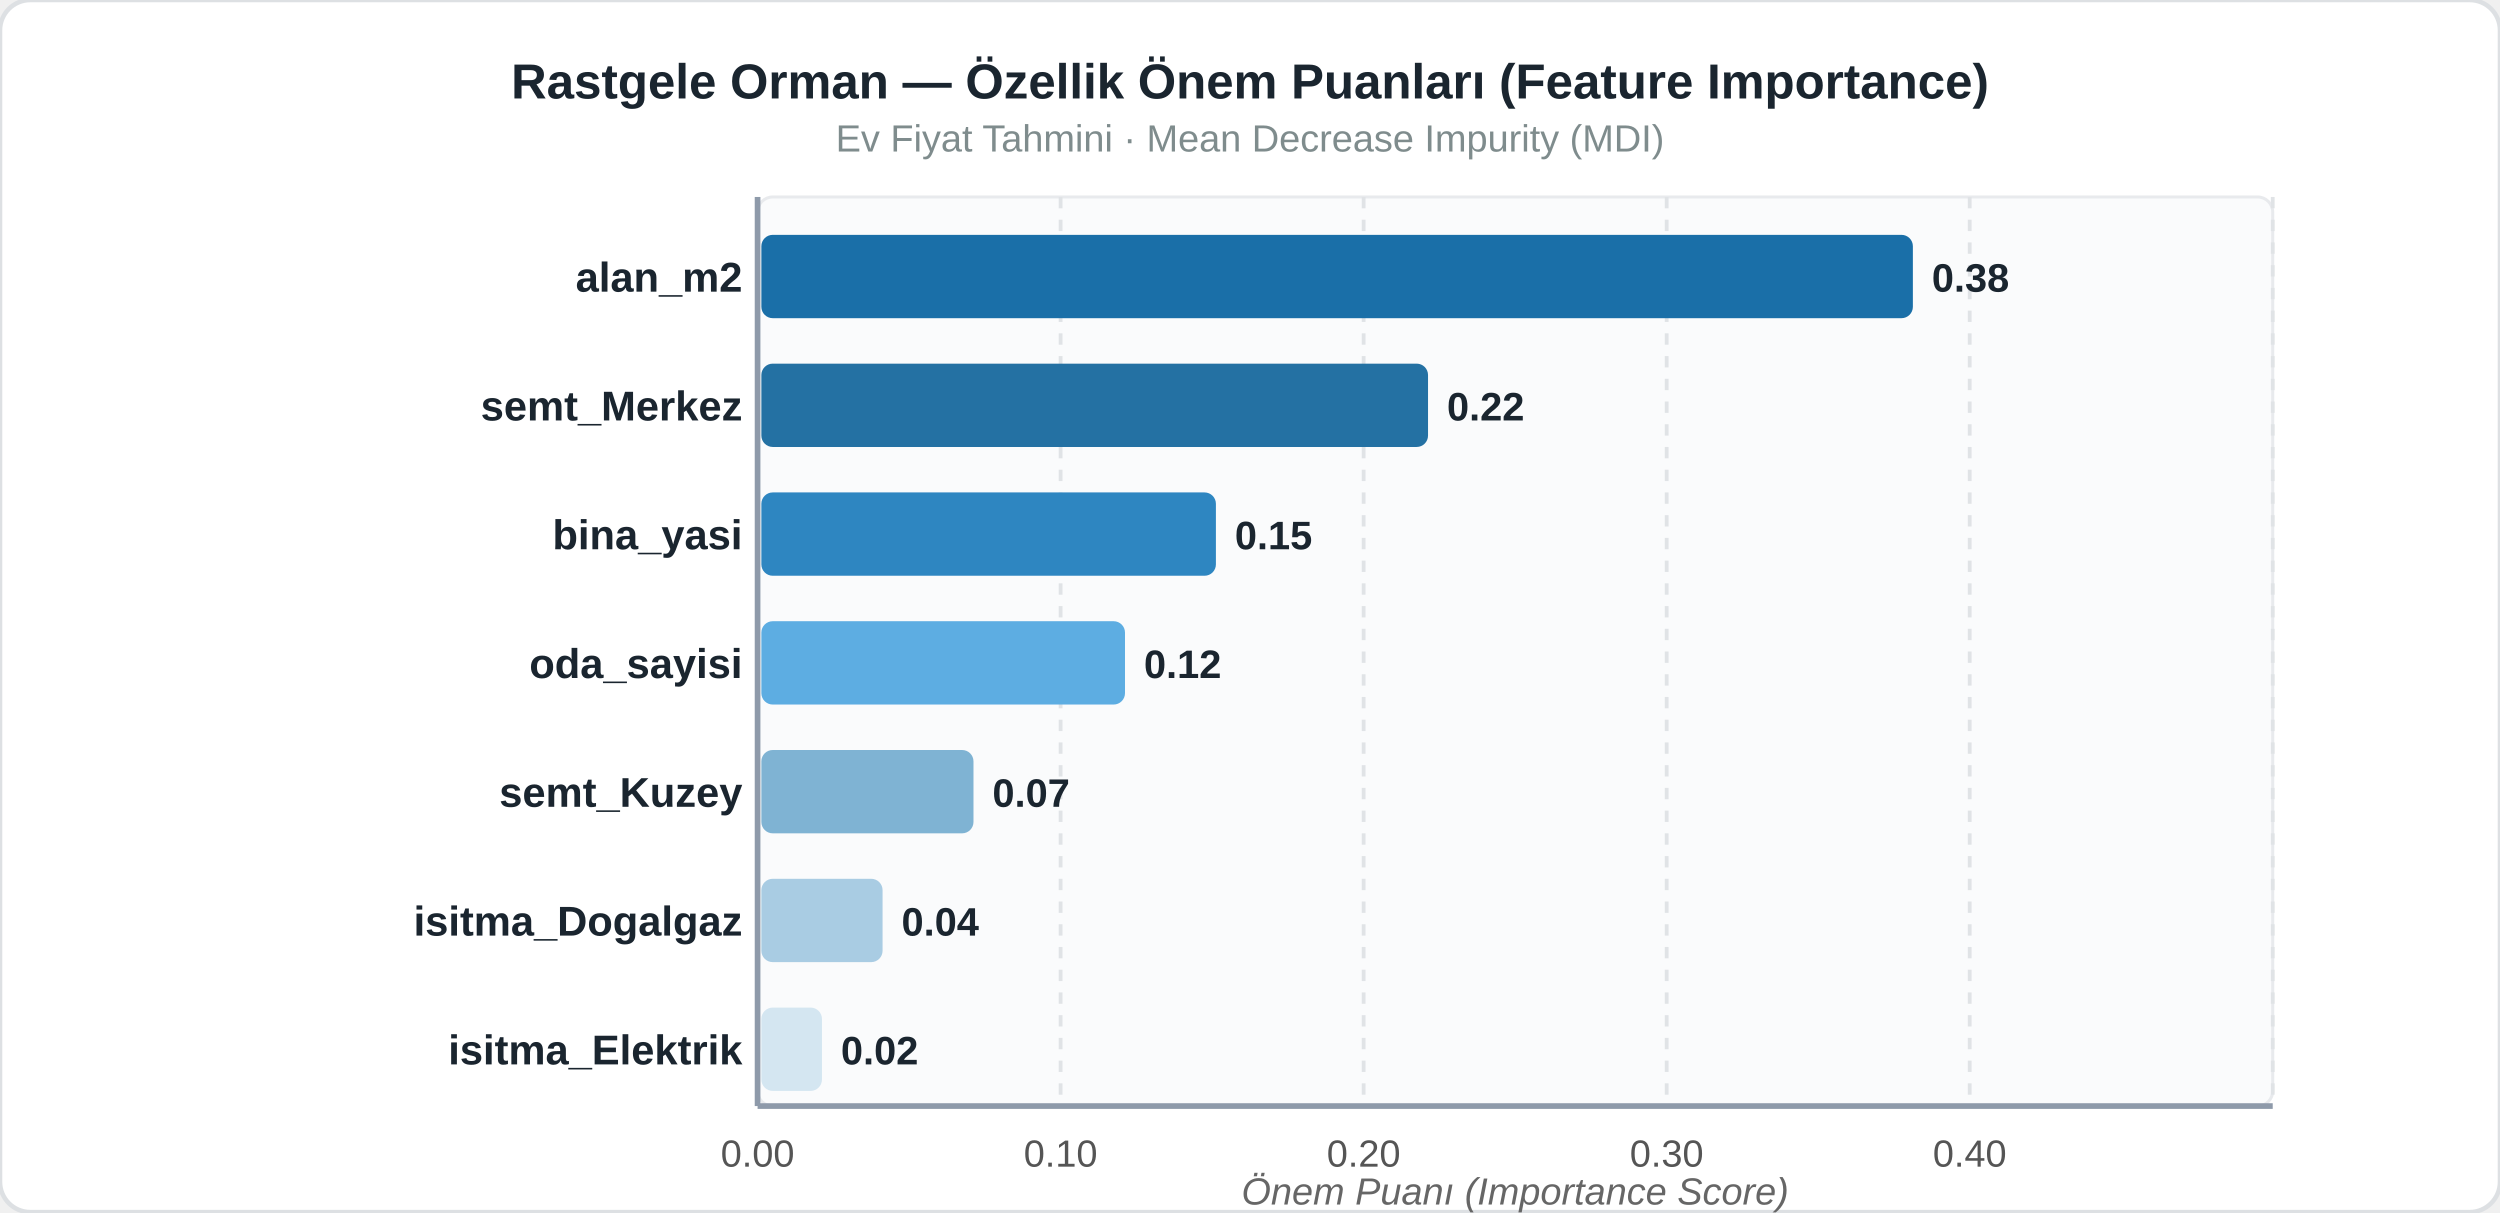
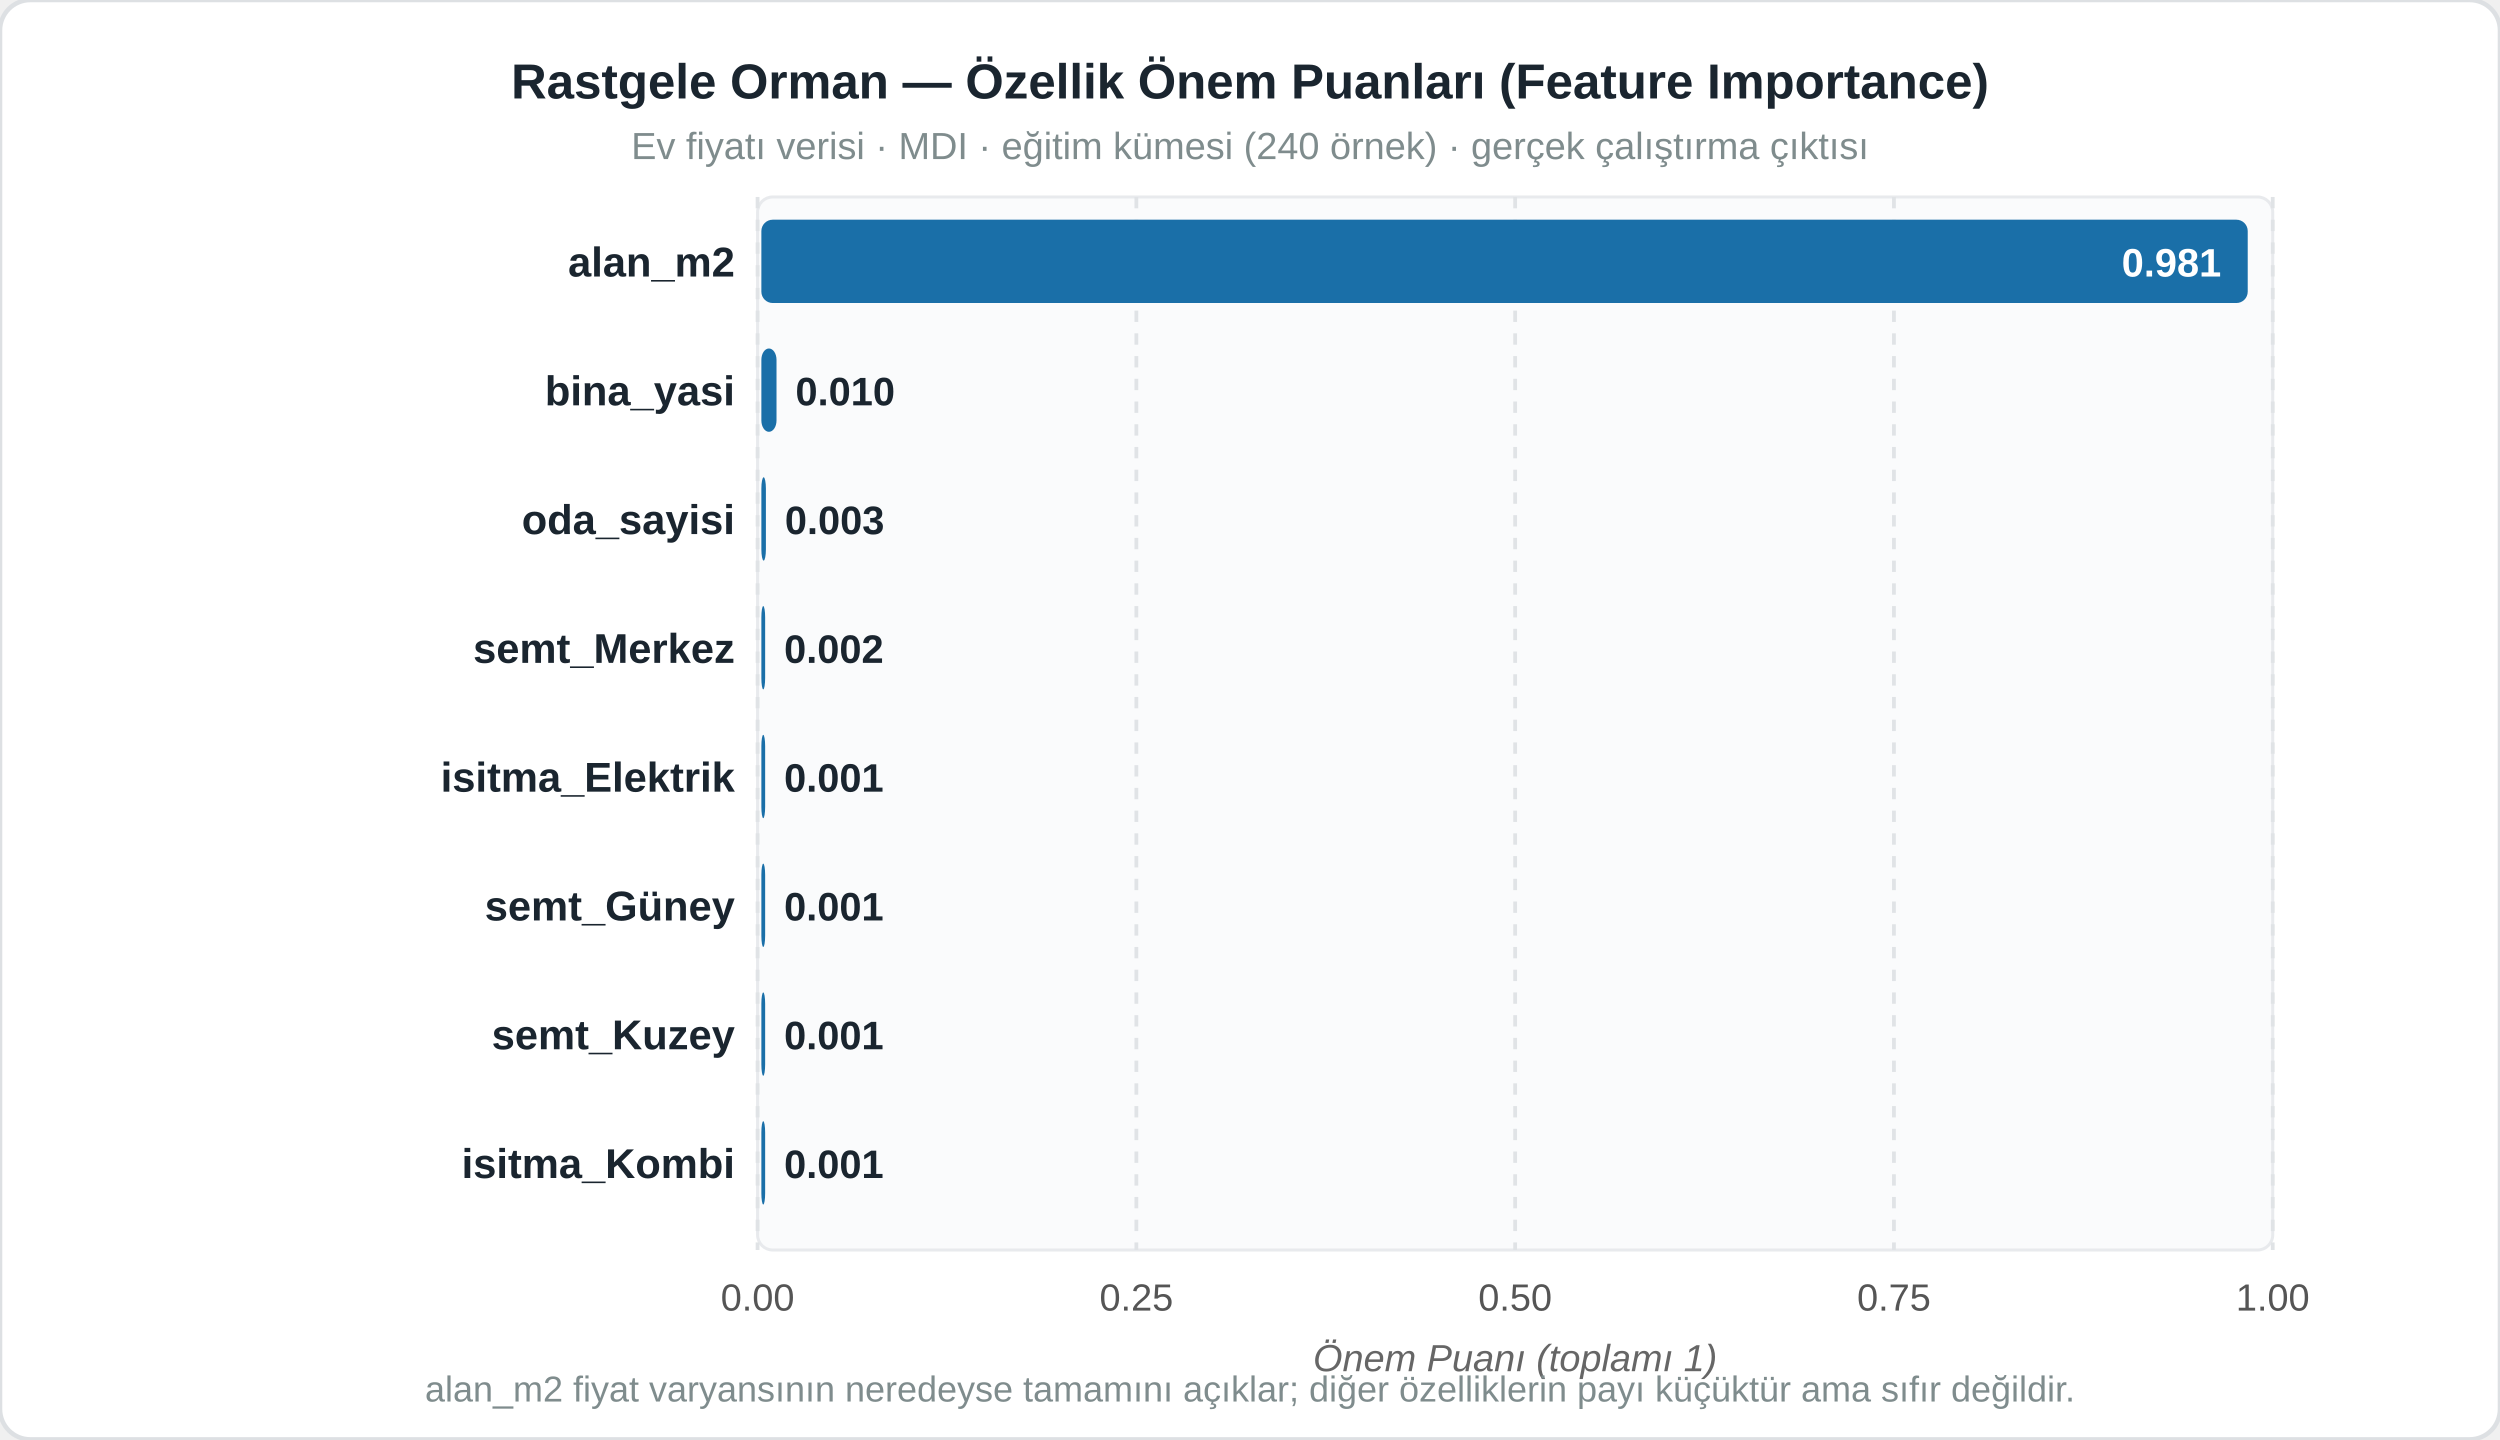
- <svg xmlns="http://www.w3.org/2000/svg" width="660" height="320" font-family="'Segoe UI', Arial, sans-serif">
-   <rect width="660" height="320" fill="#ffffff" rx="8" stroke="#dde0e3" stroke-width="1.2" />
-   <text x="330" y="26" text-anchor="middle" font-size="13" font-weight="bold" fill="#1a252f">
-     Rastgele Orman — Özellik Önem Puanları (Feature Importance)
-   </text>
-   <text x="330" y="40" text-anchor="middle" font-size="10" fill="#7f8c8d">Ev Fiyat Tahmini · Mean Decrease Impurity (MDI)</text>
-   <rect x="200" y="52" width="400" height="240" fill="#fafbfc" rx="4" stroke="#e8eaed" stroke-width="0.8" />
-   <line x1="280" y1="52" x2="280" y2="292" stroke="#e0e3e6" stroke-width="1" stroke-dasharray="3,3" />
-   <line x1="360" y1="52" x2="360" y2="292" stroke="#e0e3e6" stroke-width="1" stroke-dasharray="3,3" />
-   <line x1="440" y1="52" x2="440" y2="292" stroke="#e0e3e6" stroke-width="1" stroke-dasharray="3,3" />
-   <line x1="520" y1="52" x2="520" y2="292" stroke="#e0e3e6" stroke-width="1" stroke-dasharray="3,3" />
-   <line x1="600" y1="52" x2="600" y2="292" stroke="#e0e3e6" stroke-width="1" stroke-dasharray="3,3" />
-   <line x1="200" y1="52" x2="200" y2="292" stroke="#8e9aaa" stroke-width="1.5" />
-   <line x1="200" y1="292" x2="600" y2="292" stroke="#8e9aaa" stroke-width="1.5" />
-   <text x="200" y="308" text-anchor="middle" font-size="10" fill="#555">0.00</text>
-   <text x="280" y="308" text-anchor="middle" font-size="10" fill="#555">0.10</text>
-   <text x="360" y="308" text-anchor="middle" font-size="10" fill="#555">0.20</text>
-   <text x="440" y="308" text-anchor="middle" font-size="10" fill="#555">0.30</text>
-   <text x="520" y="308" text-anchor="middle" font-size="10" fill="#555">0.40</text>
-   <text x="400" y="318" text-anchor="middle" font-size="10" fill="#666" font-style="italic">Önem Puanı (Importance Score)</text>
-   <rect x="201" y="62" width="304" height="22" fill="#1a6fa8" rx="3" />
-   <text x="196" y="77" text-anchor="end" font-size="11" fill="#1a252f" font-weight="600">alan_m2</text>
-   <text x="510" y="77" font-size="10.5" fill="#1a252f" font-weight="bold">0.38</text>
-   <rect x="201" y="96" width="176" height="22" fill="#2471a3" rx="3" />
-   <text x="196" y="111" text-anchor="end" font-size="11" fill="#1a252f" font-weight="600">semt_Merkez</text>
-   <text x="382" y="111" font-size="10.5" fill="#1a252f" font-weight="bold">0.22</text>
-   <rect x="201" y="130" width="120" height="22" fill="#2e86c1" rx="3" />
-   <text x="196" y="145" text-anchor="end" font-size="11" fill="#1a252f" font-weight="600">bina_yasi</text>
-   <text x="326" y="145" font-size="10.5" fill="#1a252f" font-weight="bold">0.15</text>
-   <rect x="201" y="164" width="96" height="22" fill="#5dade2" rx="3" />
-   <text x="196" y="179" text-anchor="end" font-size="11" fill="#1a252f" font-weight="600">oda_sayisi</text>
-   <text x="302" y="179" font-size="10.5" fill="#1a252f" font-weight="bold">0.12</text>
-   <rect x="201" y="198" width="56" height="22" fill="#7fb3d3" rx="3" />
-   <text x="196" y="213" text-anchor="end" font-size="11" fill="#1a252f" font-weight="600">semt_Kuzey</text>
-   <text x="262" y="213" font-size="10.5" fill="#1a252f" font-weight="bold">0.07</text>
-   <rect x="201" y="232" width="32" height="22" fill="#a9cce3" rx="3" />
-   <text x="196" y="247" text-anchor="end" font-size="11" fill="#1a252f" font-weight="600">isitma_Dogalgaz</text>
-   <text x="238" y="247" font-size="10.5" fill="#1a252f" font-weight="bold">0.04</text>
-   <rect x="201" y="266" width="16" height="22" fill="#d4e6f1" rx="3" />
-   <text x="196" y="281" text-anchor="end" font-size="11" fill="#1a252f" font-weight="600">isitma_Elektrik</text>
-   <text x="222" y="281" font-size="10.5" fill="#1a252f" font-weight="bold">0.02</text>
+ <svg xmlns="http://www.w3.org/2000/svg" width="660" height="380" font-family="'Segoe UI', Arial, sans-serif">
+   <rect width="660" height="380" fill="#ffffff" rx="8" stroke="#dde0e3" stroke-width="1.2" />
+   <text x="330" y="26" text-anchor="middle" font-size="13" font-weight="bold" fill="#1a252f">Rastgele Orman — Özellik Önem Puanları (Feature Importance)</text>
+   <text x="330" y="42" text-anchor="middle" font-size="10" fill="#7f8c8d">Ev fiyatı verisi · MDI · eğitim kümesi (240 örnek) · gerçek çalıştırma çıktısı</text>
+   <rect x="200" y="52" width="400" height="278" fill="#fafbfc" rx="4" stroke="#e8eaed" stroke-width="0.8" />
+   <line x1="200.0" y1="52" x2="200.0" y2="330" stroke="#e0e3e6" stroke-width="1" stroke-dasharray="3,3" />
+   <text x="200.0" y="346" text-anchor="middle" font-size="10" fill="#555">0.00</text>
+   <line x1="300.0" y1="52" x2="300.0" y2="330" stroke="#e0e3e6" stroke-width="1" stroke-dasharray="3,3" />
+   <text x="300.0" y="346" text-anchor="middle" font-size="10" fill="#555">0.25</text>
+   <line x1="400.0" y1="52" x2="400.0" y2="330" stroke="#e0e3e6" stroke-width="1" stroke-dasharray="3,3" />
+   <text x="400.0" y="346" text-anchor="middle" font-size="10" fill="#555">0.50</text>
+   <line x1="500.0" y1="52" x2="500.0" y2="330" stroke="#e0e3e6" stroke-width="1" stroke-dasharray="3,3" />
+   <text x="500.0" y="346" text-anchor="middle" font-size="10" fill="#555">0.75</text>
+   <line x1="600.0" y1="52" x2="600.0" y2="330" stroke="#e0e3e6" stroke-width="1" stroke-dasharray="3,3" />
+   <text x="600.0" y="346" text-anchor="middle" font-size="10" fill="#555">1.00</text>
+   <rect x="201" y="58" width="392.4" height="22" fill="#1a6fa8" rx="3" />
+   <text x="194" y="73" text-anchor="end" font-size="11" fill="#1a252f" font-weight="600">alan_m2</text>
+   <text x="586.4" y="73" text-anchor="end" font-size="10.5" fill="#ffffff" font-weight="bold">0.981</text>
+   <rect x="201" y="92" width="4.0" height="22" fill="#1a6fa8" rx="3" />
+   <text x="194" y="107" text-anchor="end" font-size="11" fill="#1a252f" font-weight="600">bina_yasi</text>
+   <text x="210.0" y="107" text-anchor="start" font-size="10.5" fill="#1a252f" font-weight="bold">0.010</text>
+   <rect x="201" y="126" width="1.2" height="22" fill="#1a6fa8" rx="3" />
+   <text x="194" y="141" text-anchor="end" font-size="11" fill="#1a252f" font-weight="600">oda_sayisi</text>
+   <text x="207.2" y="141" text-anchor="start" font-size="10.5" fill="#1a252f" font-weight="bold">0.003</text>
+   <rect x="201" y="160" width="1.0" height="22" fill="#1a6fa8" rx="3" />
+   <text x="194" y="175" text-anchor="end" font-size="11" fill="#1a252f" font-weight="600">semt_Merkez</text>
+   <text x="207.0" y="175" text-anchor="start" font-size="10.5" fill="#1a252f" font-weight="bold">0.002</text>
+   <rect x="201" y="194" width="1.0" height="22" fill="#1a6fa8" rx="3" />
+   <text x="194" y="209" text-anchor="end" font-size="11" fill="#1a252f" font-weight="600">isitma_Elektrik</text>
+   <text x="207.0" y="209" text-anchor="start" font-size="10.5" fill="#1a252f" font-weight="bold">0.001</text>
+   <rect x="201" y="228" width="1.0" height="22" fill="#1a6fa8" rx="3" />
+   <text x="194" y="243" text-anchor="end" font-size="11" fill="#1a252f" font-weight="600">semt_Güney</text>
+   <text x="207.0" y="243" text-anchor="start" font-size="10.5" fill="#1a252f" font-weight="bold">0.001</text>
+   <rect x="201" y="262" width="1.0" height="22" fill="#1a6fa8" rx="3" />
+   <text x="194" y="277" text-anchor="end" font-size="11" fill="#1a252f" font-weight="600">semt_Kuzey</text>
+   <text x="207.0" y="277" text-anchor="start" font-size="10.5" fill="#1a252f" font-weight="bold">0.001</text>
+   <rect x="201" y="296" width="1.0" height="22" fill="#1a6fa8" rx="3" />
+   <text x="194" y="311" text-anchor="end" font-size="11" fill="#1a252f" font-weight="600">isitma_Kombi</text>
+   <text x="207.0" y="311" text-anchor="start" font-size="10.5" fill="#1a252f" font-weight="bold">0.001</text>
+   <text x="400" y="362" text-anchor="middle" font-size="10" fill="#666" font-style="italic">Önem Puanı (toplamı 1)</text>
+   <text x="330" y="370" text-anchor="middle" font-size="9.5" fill="#7f8c8d">alan_m2 fiyat varyansının neredeyse tamamını açıklar; diğer özelliklerin payı küçüktür ama sıfır değildir.</text>
</svg>
